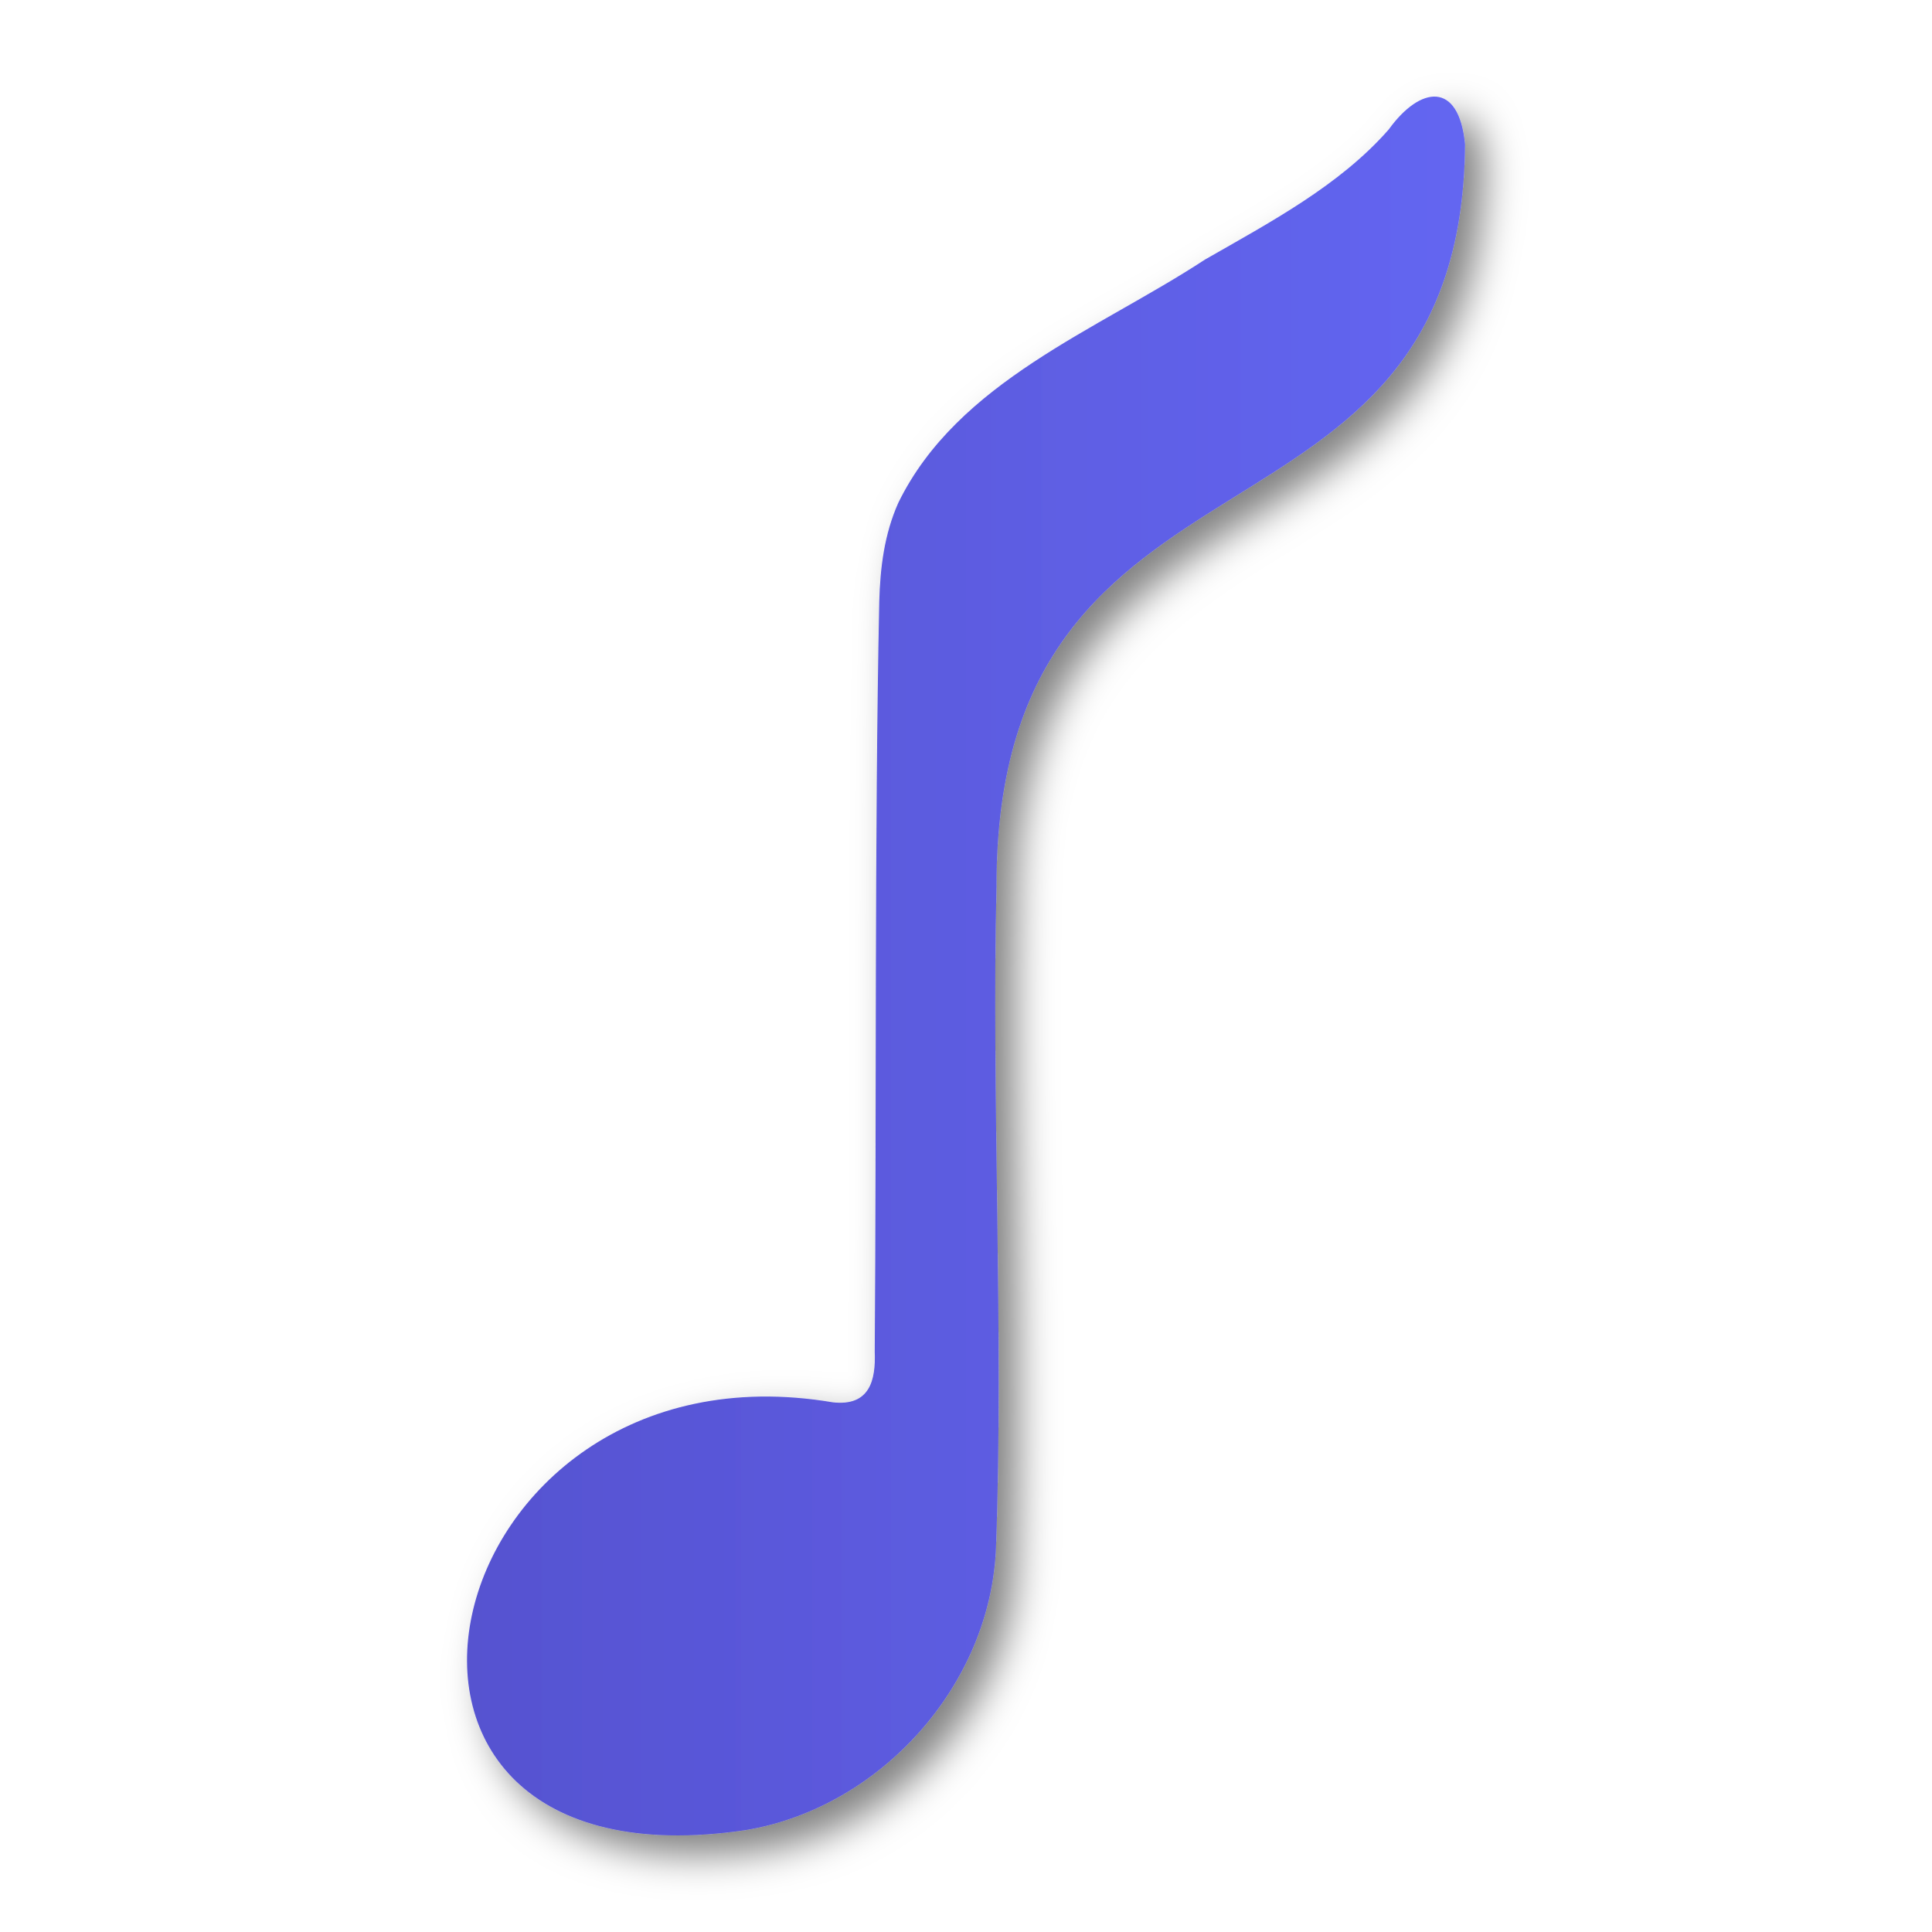
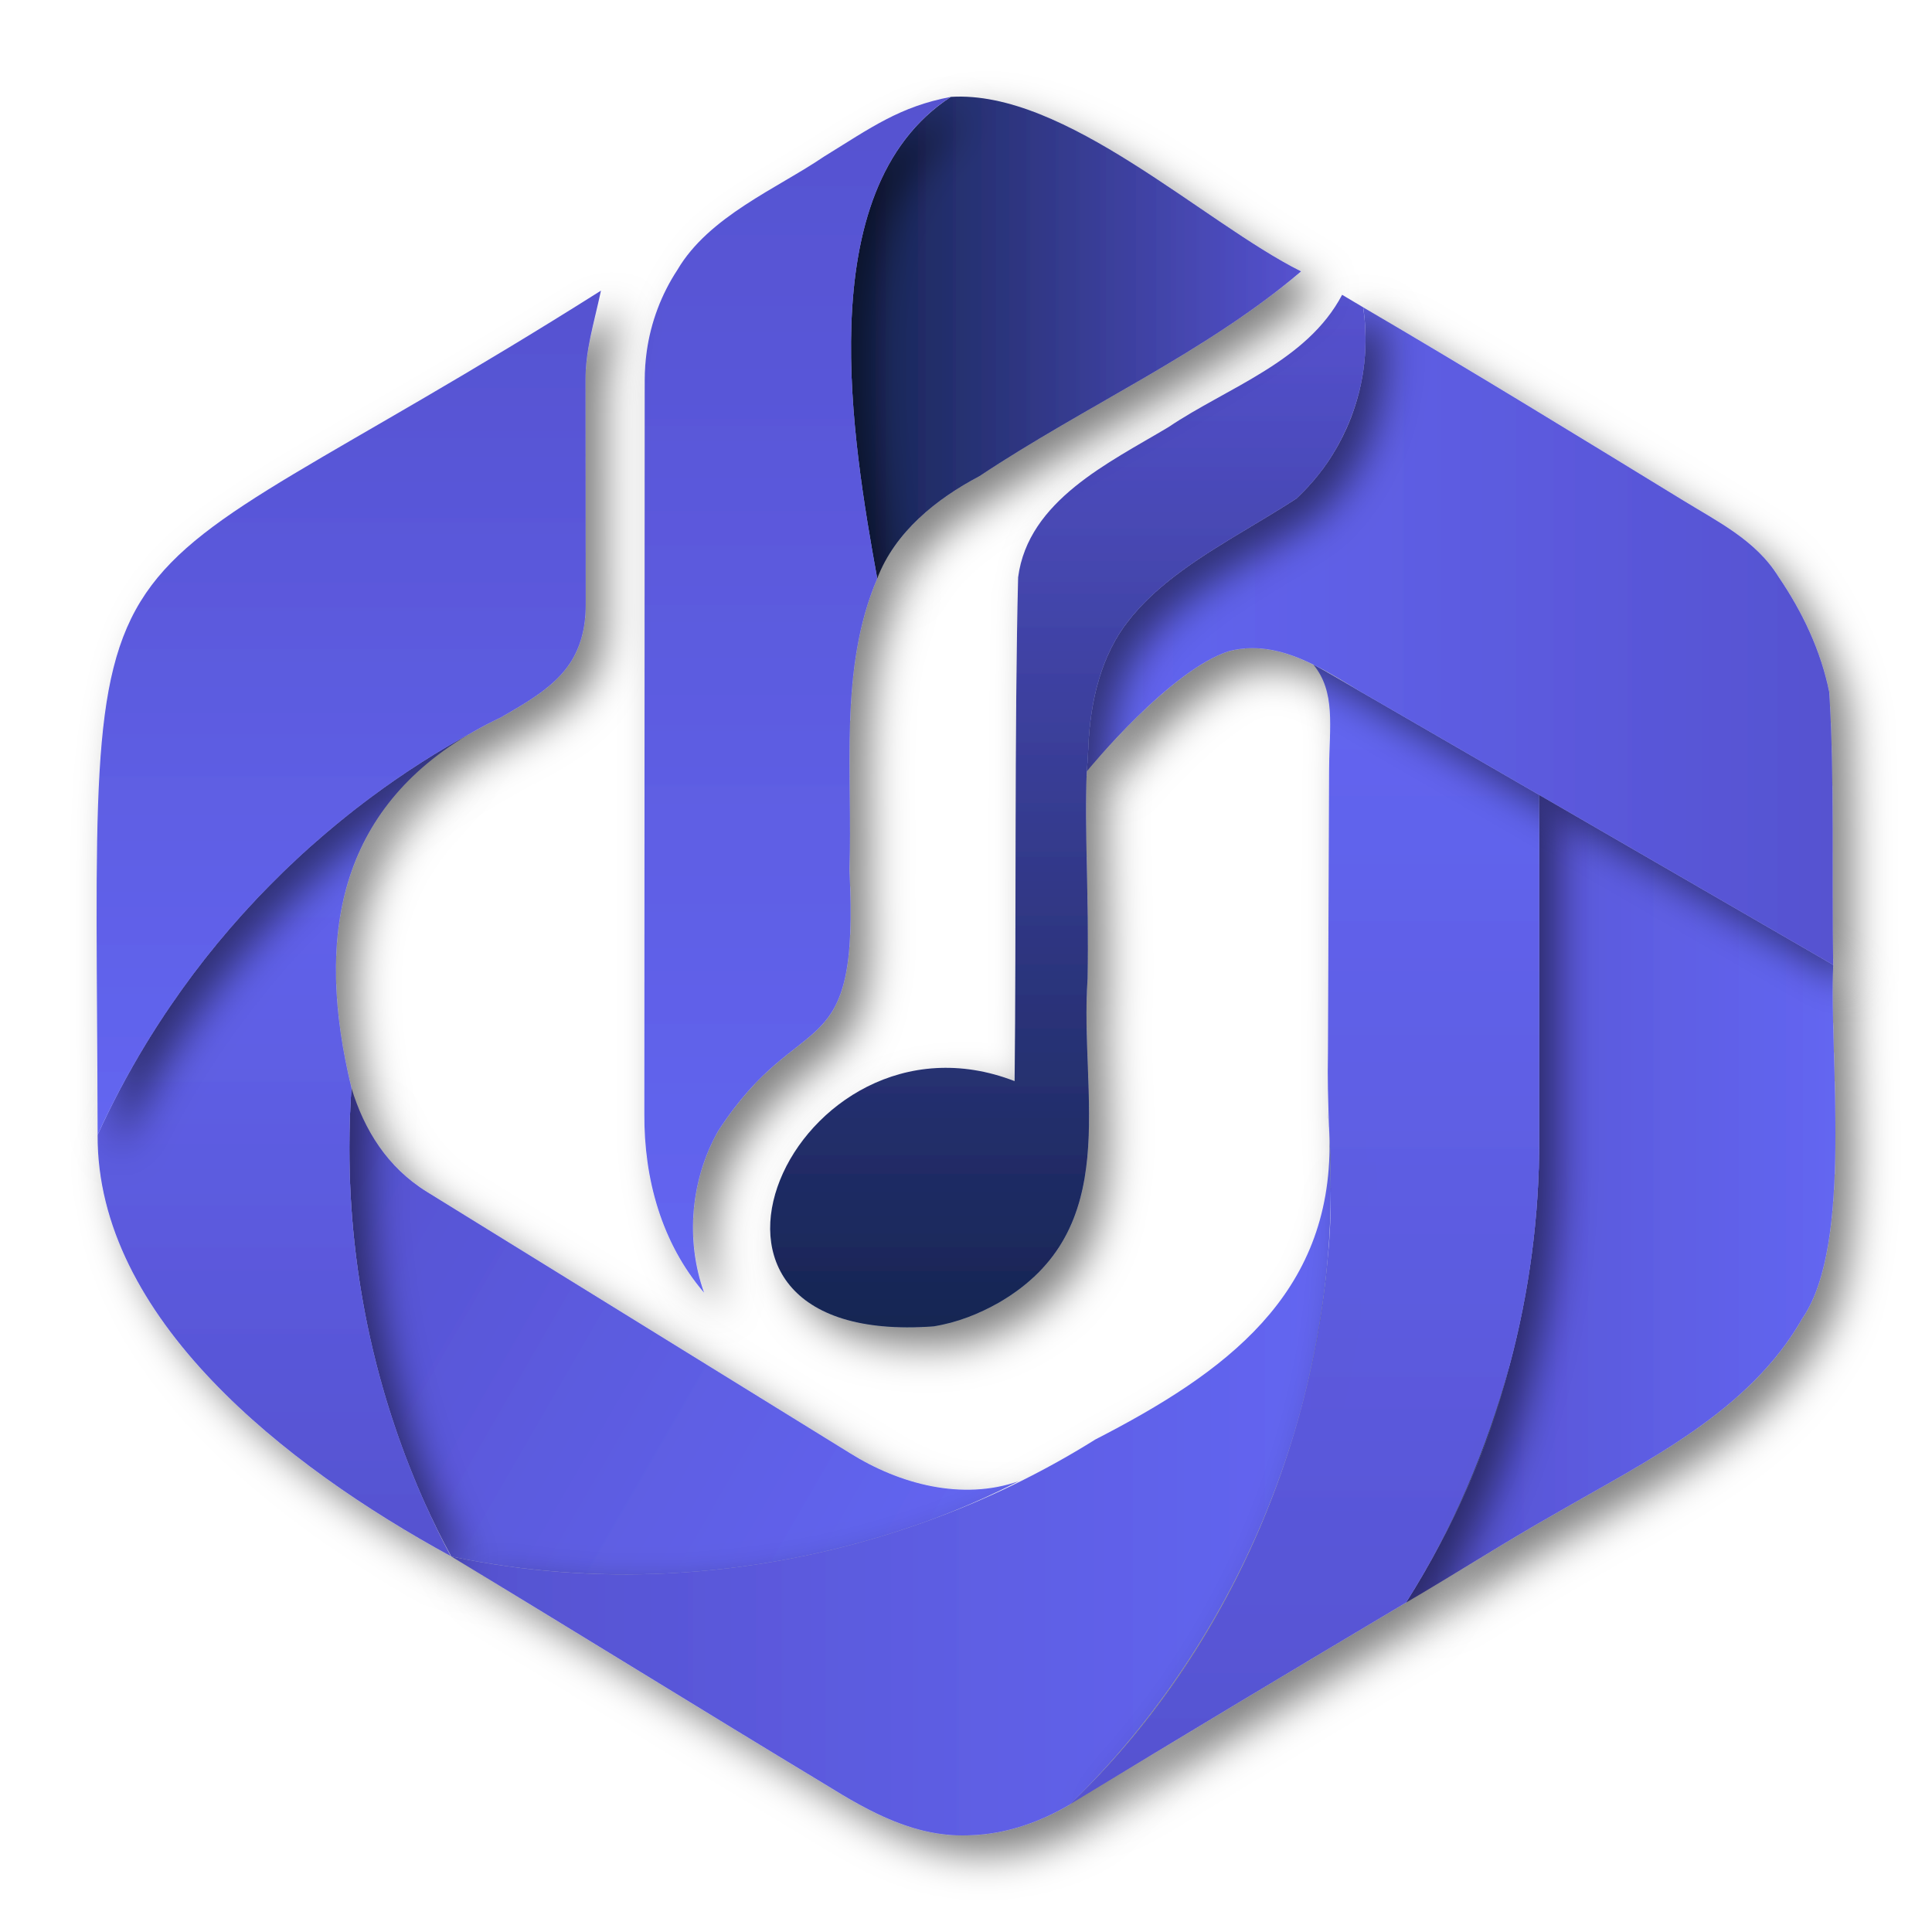
- <svg xmlns="http://www.w3.org/2000/svg" id="Main" viewBox="0 0 1000 1000">
+ <svg xmlns="http://www.w3.org/2000/svg" xmlns:xlink="http://www.w3.org/1999/xlink" id="Main" viewBox="0 0 1000 1000">
  <defs>
    <style>
      .cls-1 {
+         fill: none;
+       }
+ 
+       .cls-2 {
        filter: url(#drop-shadow-1);
      }

-       .cls-2 {
+       .cls-3 {
+         filter: url(#drop-shadow-3);
+       }
+ 
+       .cls-4 {
+         filter: url(#drop-shadow-2);
+       }
+ 
+       .cls-5 {
+         filter: url(#drop-shadow-9);
+       }
+ 
+       .cls-6 {
+         filter: url(#drop-shadow-6);
+       }
+ 
+       .cls-7 {
+         filter: url(#drop-shadow-7);
+       }
+ 
+       .cls-8 {
+         filter: url(#drop-shadow-8);
+       }
+ 
+       .cls-9 {
+         filter: url(#drop-shadow-5);
+       }
+ 
+       .cls-10 {
+         filter: url(#drop-shadow-4);
+       }
+ 
+       .cls-11 {
+         fill: url(#linear-gradient-8);
+       }
+ 
+       .cls-12 {
+         fill: url(#linear-gradient-7);
+       }
+ 
+       .cls-13 {
+         fill: url(#linear-gradient-5);
+       }
+ 
+       .cls-14 {
+         fill: url(#linear-gradient-6);
+       }
+ 
+       .cls-15 {
+         fill: url(#linear-gradient-9);
+       }
+ 
+       .cls-16 {
+         fill: url(#linear-gradient-4);
+       }
+ 
+       .cls-17 {
+         fill: url(#linear-gradient-3);
+       }
+ 
+       .cls-18 {
+         fill: url(#linear-gradient-2);
+       }
+ 
+       .cls-19 {
        fill: url(#linear-gradient);
      }
+ 
+       .cls-20 {
+         filter: url(#drop-shadow-13);
+       }
+ 
+       .cls-21 {
+         filter: url(#drop-shadow-12);
+       }
+ 
+       .cls-22 {
+         filter: url(#drop-shadow-11);
+       }
+ 
+       .cls-23 {
+         filter: url(#drop-shadow-10);
+       }
+ 
+       .cls-24 {
+         fill: url(#linear-gradient-10);
+       }
+ 
+       .cls-25 {
+         fill: url(#linear-gradient-11);
+       }
+ 
+       .cls-26 {
+         fill: url(#linear-gradient-12);
+       }
+ 
+       .cls-27 {
+         fill: url(#linear-gradient-13);
+       }
    </style>
-     <filter id="drop-shadow-1" x="221.68" y="30" width="576.72" height="960" filterUnits="userSpaceOnUse">
+     <filter id="drop-shadow-1" x="160.8" y="543.12" width="406.56" height="312" filterUnits="userSpaceOnUse">
      <feOffset dx="10" dy="10" />
      <feGaussianBlur result="blur" stdDeviation="10" />
      <feFlood flood-color="#000" flood-opacity=".5" />
      <feComposite in2="blur" operator="in" />
      <feComposite in="SourceGraphic" />
    </filter>
-     <linearGradient id="linear-gradient" x1="241.72" y1="500" x2="758.28" y2="500" gradientUnits="userSpaceOnUse">
+     <linearGradient id="linear-gradient" x1="135.86" y1="642.88" x2="483.05" y2="843.33" gradientUnits="userSpaceOnUse">
      <stop offset="0" stop-color="#5652d0" />
      <stop offset="1" stop-color="#6366f1" />
    </linearGradient>
+     <filter id="drop-shadow-2" x="213.6" y="570.48" width="515.28" height="419.52" filterUnits="userSpaceOnUse">
+       <feOffset dx="10" dy="10" />
+       <feGaussianBlur result="blur-2" stdDeviation="10" />
+       <feFlood flood-color="#000" flood-opacity=".5" />
+       <feComposite in2="blur-2" operator="in" />
+       <feComposite in="SourceGraphic" />
+     </filter>
+     <linearGradient id="linear-gradient-2" x1="233.65" y1="770.3" x2="688.79" y2="770.3" xlink:href="#linear-gradient" />
+     <filter id="drop-shadow-3" x="707.52" y="391.2" width="282.72" height="478.56" filterUnits="userSpaceOnUse">
+       <feOffset dx="10" dy="10" />
+       <feGaussianBlur result="blur-3" stdDeviation="10" />
+       <feFlood flood-color="#000" flood-opacity=".5" />
+       <feComposite in2="blur-3" operator="in" />
+       <feComposite in="SourceGraphic" />
+     </filter>
+     <linearGradient id="linear-gradient-3" x1="727.7" y1="620.48" x2="950" y2="620.48" xlink:href="#linear-gradient" />
+     <filter id="drop-shadow-4" x="533.76" y="323.76" width="303.12" height="650.4" filterUnits="userSpaceOnUse">
+       <feOffset dx="10" dy="10" />
+       <feGaussianBlur result="blur-4" stdDeviation="10" />
+       <feFlood flood-color="#000" flood-opacity=".5" />
+       <feComposite in2="blur-4" operator="in" />
+       <feComposite in="SourceGraphic" />
+     </filter>
+     <linearGradient id="linear-gradient-4" x1="675.25" y1="933.92" x2="675.25" y2="343.91" xlink:href="#linear-gradient" />
+     <filter id="drop-shadow-5" x="652.32" y="629.28" width="75.12" height="143.76" filterUnits="userSpaceOnUse">
+       <feOffset dx="10" dy="10" />
+       <feGaussianBlur result="blur-5" stdDeviation="10" />
+       <feFlood flood-color="#000" flood-opacity=".5" />
+       <feComposite in2="blur-5" operator="in" />
+       <feComposite in="SourceGraphic" />
+     </filter>
+     <linearGradient id="linear-gradient-5" x1="672.44" y1="691.09" x2="687.4" y2="691.09" gradientUnits="userSpaceOnUse">
+       <stop offset="0" stop-color="#5652d0" />
+       <stop offset="1" stop-color="#162552" />
+     </linearGradient>
+     <filter id="drop-shadow-6" x="667.2" y="554.16" width="61.68" height="102.96" filterUnits="userSpaceOnUse">
+       <feOffset dx="10" dy="10" />
+       <feGaussianBlur result="blur-6" stdDeviation="10" />
+       <feFlood flood-color="#000" flood-opacity=".5" />
+       <feComposite in2="blur-6" operator="in" />
+       <feComposite in="SourceGraphic" />
+     </filter>
+     <linearGradient id="linear-gradient-6" x1="687.22" y1="595.71" x2="688.81" y2="595.71" xlink:href="#linear-gradient-5" />
+     <filter id="drop-shadow-7" x="707.76" y="686.64" width="113.76" height="182.88" filterUnits="userSpaceOnUse">
+       <feOffset dx="10" dy="10" />
+       <feGaussianBlur result="blur-7" stdDeviation="10" />
+       <feFlood flood-color="#000" flood-opacity=".5" />
+       <feComposite in2="blur-7" operator="in" />
+       <feComposite in="SourceGraphic" />
+     </filter>
+     <linearGradient id="linear-gradient-7" x1="727.78" y1="768.11" x2="781.31" y2="768.11" xlink:href="#linear-gradient-5" />
+     <filter id="drop-shadow-8" x="542.4" y="138.96" width="446.64" height="400.56" filterUnits="userSpaceOnUse">
+       <feOffset dx="10" dy="10" />
+       <feGaussianBlur result="blur-8" stdDeviation="10" />
+       <feFlood flood-color="#000" flood-opacity=".5" />
+       <feComposite in2="blur-8" operator="in" />
+       <feComposite in="SourceGraphic" />
+     </filter>
+     <linearGradient id="linear-gradient-8" x1="948.83" y1="329.22" x2="562.5" y2="329.22" xlink:href="#linear-gradient" />
+     <filter id="drop-shadow-9" x="378.48" y="132.48" width="368.4" height="594.72" filterUnits="userSpaceOnUse">
+       <feOffset dx="10" dy="10" />
+       <feGaussianBlur result="blur-9" stdDeviation="10" />
+       <feFlood flood-color="#000" flood-opacity=".5" />
+       <feComposite in2="blur-9" operator="in" />
+       <feComposite in="SourceGraphic" />
+     </filter>
+     <linearGradient id="linear-gradient-9" x1="552.71" y1="152.61" x2="552.71" y2="687.05" xlink:href="#linear-gradient-5" />
+     <filter id="drop-shadow-10" x="420.24" y="30" width="293.28" height="309.6" filterUnits="userSpaceOnUse">
+       <feOffset dx="10" dy="10" />
+       <feGaussianBlur result="blur-10" stdDeviation="10" />
+       <feFlood flood-color="#000" flood-opacity=".5" />
+       <feComposite in2="blur-10" operator="in" />
+       <feComposite in="SourceGraphic" />
+     </filter>
+     <linearGradient id="linear-gradient-10" x1="673.41" y1="174.71" x2="440.47" y2="174.71" xlink:href="#linear-gradient-5" />
+     <filter id="drop-shadow-11" x="313.44" y="30" width="218.88" height="679.2" filterUnits="userSpaceOnUse">
+       <feOffset dx="10" dy="10" />
+       <feGaussianBlur result="blur-11" stdDeviation="10" />
+       <feFlood flood-color="#000" flood-opacity=".5" />
+       <feComposite in2="blur-11" operator="in" />
+       <feComposite in="SourceGraphic" />
+     </filter>
+     <linearGradient id="linear-gradient-11" x1="412.83" y1="50.15" x2="412.83" y2="669.09" xlink:href="#linear-gradient" />
+     <filter id="drop-shadow-12" x="30.48" y="358.8" width="254.16" height="486.72" filterUnits="userSpaceOnUse">
+       <feOffset dx="10" dy="10" />
+       <feGaussianBlur result="blur-12" stdDeviation="10" />
+       <feFlood flood-color="#000" flood-opacity=".5" />
+       <feComposite in2="blur-12" operator="in" />
+       <feComposite in="SourceGraphic" />
+     </filter>
+     <linearGradient id="linear-gradient-12" x1="147.58" y1="805.41" x2="147.58" y2="378.91" xlink:href="#linear-gradient" />
+     <filter id="drop-shadow-13" x="29.76" y="130.32" width="321.36" height="497.28" filterUnits="userSpaceOnUse">
+       <feOffset dx="10" dy="10" />
+       <feGaussianBlur result="blur-13" stdDeviation="10" />
+       <feFlood flood-color="#000" flood-opacity=".5" />
+       <feComposite in2="blur-13" operator="in" />
+       <feComposite in="SourceGraphic" />
+     </filter>
+     <linearGradient id="linear-gradient-13" x1="180.54" y1="150.43" x2="180.54" y2="587.39" xlink:href="#linear-gradient" />
  </defs>
-   <g class="cls-1">
-     <path class="cls-2" d="M515.78,458.78c-.36-243.96,240.65-161.09,242.51-384.02-3.09-32.98-23.17-30.35-39.48-7.76-25.41,29.02-61.34,47.99-95.18,67.39-55.59,36.44-127.91,63.02-158.66,125.84-7.29,16.32-9.4,33.72-9.87,51.16-2.47,117.1-1.41,269.02-2.34,388.25.6,14.74-2.58,28.33-21.66,26.2-209.53-35.39-273.71,255.39-45.08,221.39,69.41-11.53,127.01-74.96,129.51-146.79,4.03-109.39-2.38-235.03.24-341.13l.02-.53Z" />
+   <path class="cls-1" d="M234.79,805.89c36.36,7.58,73.6,10.31,110.64,8.5-37.18,1.75-74.49-1.05-110.64-8.5Z" />
+   <path class="cls-1" d="M191.24,691.01c.07.33.14.66.22.99-.07-.33-.15-.66-.22-.99Z" />
+   <path class="cls-1" d="M353.11,813.95c-2.25.14-4.51.29-6.77.4,2.26-.11,4.51-.25,6.77-.4Z" />
+   <path class="cls-1" d="M189.44,682.34c.25,1.25.49,2.49.75,3.74-.26-1.24-.51-2.49-.75-3.74Z" />
+   <path class="cls-1" d="M688.79,617.06c-.04,10.69-.51,21.36-1.37,32.01,1.08-10.79,1.41-21.43,1.37-32.01Z" />
+   <path class="cls-1" d="M218.06,773.92c.44,1,.88,2,1.32,3-.45-1-.88-2-1.32-3Z" />
+   <path class="cls-1" d="M680.64,344.36c9.06,5.2,18.12,10.43,27.18,15.67-1.04-.6-2.09-1.22-3.14-1.82-7.7-4.65-15.71-9.7-24.04-13.85Z" />
+   <path class="cls-1" d="M700.5,212.83h0c1.65-4.71,2.95-9.55,3.95-14.45-2.8,13.52-8.1,26.5-15.52,38.13,4.77-7.4,8.67-15.36,11.56-23.69Z" />
+   <path class="cls-1" d="M440.67,167.95c-1.61,46.33,6.83,95.46,13.37,131.47-6.52-36.01-14.97-85.14-13.37-131.47Z" />
+   <path class="cls-1" d="M671.83,735.01c-4.26,15-9.31,29.77-15.1,44.25-23.11,57.94-58.29,111.31-102.92,154.66,56.58-53.76,96.86-123.71,118.02-198.91Z" />
+   <path class="cls-1" d="M188.98,414.88c-3.15,2.37-6.26,4.78-9.33,7.26,3.07-2.46,6.19-4.88,9.33-7.26Z" />
+   <path class="cls-1" d="M75.77,539.86c.64-1.04,1.28-2.08,1.91-3.12-.68,1.1-1.37,2.21-2.04,3.31.04-.06.09-.14.13-.2Z" />
+   <g class="cls-2">
+     <path class="cls-19" d="M234.79,805.89c36.15,7.45,73.46,10.25,110.64,8.5.3-.01.61-.03.91-.04,2.26-.11,4.51-.25,6.77-.4,42.97-2.83,85.58-11.77,126.13-26.35,16.45-6.01,32.52-12.97,48.06-20.93-29.31,10.22-61.68,1.54-87.26-14.45l-218.92-135.22c-20.56-12.69-32.59-32.07-39.22-53.87-2.65,38.8-.3,78.13,7,116.49.17.91.35,1.81.53,2.71.24,1.25.5,2.49.75,3.74.34,1.65.69,3.29,1.05,4.94.07.33.14.66.22.99,6.28,28.41,15.24,55.81,26.61,81.93.44,1,.87,2,1.32,3,.15.35.31.69.47,1.04,4.25,9.4,8.85,18.64,13.79,27.69.01,0,.02,0,.04,0,0,0-.01,0-.02-.01.38.08.76.15,1.14.23Z" />
+   </g>
+   <g class="cls-4">
+     <path class="cls-18" d="M656.73,779.26c5.79-14.48,10.83-29.25,15.1-44.25.22-.72.41-1.44.61-2.16,7.55-27.34,12.59-55.36,14.96-83.53,0-.08.02-.17.03-.25.85-10.64,1.32-21.32,1.37-32.01-.03-8.83-.31-17.63-.63-26.46,1.05,79.79-54.12,119.98-121.17,154.44-27.59,17.28-57.08,31.53-87.75,42.56-40.55,14.58-83.16,23.52-126.13,26.35-2.25.15-4.51.28-6.77.4-.3.02-.61.03-.91.04-37.04,1.81-74.28-.92-110.64-8.5-.38-.08-.76-.15-1.14-.23,0,0,.01,0,.02.01,62.93,38.07,131.41,80.48,193.15,117.74,23.81,14.77,47.74,28.13,76.24,26.45,0,0,.02,0,.03,0,17.94-.69,35.34-6.85,50.72-15.94,44.63-43.35,79.81-96.72,102.92-154.66Z" />
+   </g>
+   <g class="cls-3">
+     <path class="cls-17" d="M932.93,682.22c-27.44,48.41-80.37,73.69-128.32,101.43-25.88,14.63-51.16,30.88-76.91,45.9,0-.01.01-.03.01-.04.02-.02.04-.03.04-.05.02,0,.03-.03.03-.04,26.64-42.06,43.26-82.47,53.53-122.61,10.25-38.21,15.5-77.77,15.39-117.36,0-.43,0-.87-.01-1.31v-176.73c6.33,3.65,12.67,7.32,19,10.98,44.39,25.67,88.8,51.36,133.15,76.99v.79c-2.14,46.15,10.42,143.79-15.91,182.05Z" />
+   </g>
+   <g class="cls-10">
+     <path class="cls-16" d="M781.31,706.81c10.25-38.2,15.49-77.76,15.38-117.36,0-.43,0-.87,0-1.31v-176.73c-14.42-8.35-28.84-16.68-43.26-25.01-2.44-1.4-4.87-2.82-7.31-4.22h0c-.68-.41-1.38-.8-2.06-1.2-11.71-6.78-23.42-13.56-35.14-20.32-.37-.21-.73-.42-1.1-.63-9.05-5.23-18.12-10.46-27.18-15.67-.3-.15-.59-.31-.9-.45,11.74,14.36,8.33,31.89,8.19,54.74-.18,48.73-.4,97.63-.59,146.36-.29,12.87.1,25.44.56,37.92.06,1.05.12,2.1.15,3.13,0,.05,0,.12,0,.18.54,9.42.78,18.92.76,28.45,0,.79,0,1.58-.02,2.37.04,10.58-.29,21.21-1.37,32.01,0,.08-.02.17-.03.25-2.27,28.23-7.34,56.24-14.96,83.53-.2.72-.4,1.44-.61,2.16-21.16,75.2-61.44,145.15-118.02,198.91,56.92-34.65,116.81-70.47,173.94-104.46.02,0,.03-.03.03-.04,23.93-37.88,41.94-79.38,53.54-122.62Z" />
+   </g>
+   <g class="cls-9">
+     <path class="cls-13" d="M687.4,649.32c-2.37,28.17-7.41,56.19-14.96,83.53,7.62-27.29,12.69-55.3,14.96-83.53Z" />
+   </g>
+   <g class="cls-6">
+     <path class="cls-14" d="M688.81,614.69c.03-9.53-.22-19.03-.76-28.45,0-.06,0-.13,0-.18-.04-1.04-.09-2.08-.15-3.13-.15-2.81-.38-5.66-.67-8.56.27,3.21.5,6.43.71,9.67.08,2.16.15,4.31.23,6.46v.1c.32,8.83.6,17.63.63,26.46.02-.79.02-1.58.02-2.37Z" />
+   </g>
+   <g class="cls-7">
+     <path class="cls-12" d="M781.31,706.81c-11.6,43.23-29.61,84.74-53.54,122.62,26.65-42.06,43.26-82.47,53.54-122.62Z" />
+   </g>
+   <g class="cls-8">
+     <path class="cls-11" d="M704.68,358.21c1.04.6,2.09,1.22,3.14,1.82.37.21.73.42,1.1.63,11.72,6.76,23.43,13.54,35.14,20.32.68.4,1.38.79,2.06,1.19h0c2.44,1.41,4.87,2.83,7.31,4.23,14.42,8.33,28.84,16.66,43.26,25.01,6.33,3.66,12.67,7.32,19.01,10.98,44.39,25.67,88.79,51.35,133.14,76.99-.75-43.7.76-97.24-2.04-141.06-4.34-21.51-13.88-41.62-26.2-59.68-11.83-19.17-31.72-28.68-50.25-40.14-54.11-33.11-110.11-67.47-164.78-99.43,1.02,6.83,1.39,13.77,1.13,20.7,0,.34-.03.68-.04,1.03-.02.5-.04,1-.08,1.5-.03.55-.06,1.1-.11,1.66-.03.48-.06.95-.12,1.44-.17,2.05-.4,4.1-.69,6.14-.1.73-.21,1.46-.33,2.19-.08.5-.16.98-.25,1.48-.19,1.07-.4,2.13-.62,3.19-.99,4.9-2.3,9.73-3.95,14.45h0c-2.9,8.33-6.79,16.29-11.56,23.69-.31.5-.64.99-.96,1.48-.43.67-.88,1.33-1.34,1.98-.37.54-.75,1.07-1.13,1.6-.3.41-.6.83-.92,1.24-.67.91-1.36,1.82-2.07,2.7-3.16,3.99-6.59,7.76-10.26,11.29-.42.41-.85.81-1.29,1.22,0,0,0,.02-.02.02-21.69,14.19-46.91,26.97-67.14,43.47-7.35,6-14.04,12.48-19.66,19.69-14.03,17.63-19.98,41.47-20.88,66.19-.19,4.94-.7,11.04-.76,11.79,0,.05,0,.07,0,.07h0c.66-.82,43.04-52.67,73.71-62.32,15.35-3.91,29.86.29,43.51,6.98.31.14.6.3.9.45,8.33,4.15,16.34,9.2,24.04,13.85Z" />
+   </g>
+   <g class="cls-5">
+     <path class="cls-15" d="M562.51,399.18c.06-.75.58-6.84.76-11.79.9-24.72,6.85-48.56,20.88-66.19,5.62-7.21,12.32-13.69,19.66-19.69,20.23-16.49,45.45-29.28,67.14-43.47,0,0,.02,0,.02-.02.43-.41.86-.8,1.29-1.22,3.67-3.53,7.09-7.3,10.26-11.29.71-.88,1.4-1.79,2.07-2.7.31-.41.62-.83.92-1.24.39-.53.76-1.06,1.13-1.6.46-.65.91-1.31,1.34-1.98.32-.49.65-.98.96-1.48,7.42-11.63,12.72-24.61,15.52-38.13.22-1.06.43-2.12.62-3.19.09-.5.17-.98.25-1.48.13-.73.23-1.46.33-2.19.29-2.04.52-4.09.69-6.14.05-.49.09-.96.12-1.44.04-.56.08-1.11.11-1.66.04-.5.06-1,.08-1.5.02-.34.04-.68.04-1.03.26-6.92-.12-13.87-1.13-20.7l-10.89-6.46c-18.22,34.62-59.54,48.02-89.83,68.45-30.68,18.38-72.65,37.98-77.87,77.77-1.92,76.48-.94,184.14-1.82,260.77-113.78-44.04-195.99,138.23-41.97,126.95,12.21-1.96,23.38-6.4,33.75-12.26,0,0,0,0,0,0,65.24-37.79,41.69-107.11,45.97-167.45.83-43.05-1.74-77.84-.41-107.58h0s0-.02,0-.06Z" />
+   </g>
+   <g class="cls-23">
+     <path class="cls-24" d="M440.67,167.95c-1.6,46.33,6.85,95.46,13.37,131.47,9.25-24.14,30.63-41.25,52.96-53,55.05-36.64,117.35-64.09,166.42-105.95-50.42-25.17-122.12-94.05-181.28-90.32,0,0,0,0,0,0,0,0,0,0,.01,0-37.17,24.15-49.79,69.45-51.47,117.8Z" />
+   </g>
+   <g class="cls-22">
+     <path class="cls-25" d="M371.71,585.3c43.22-66.53,73.32-30.41,67.93-135.17,1.79-49.42-5.68-103.84,14.39-150.71-6.53-36.01-14.97-85.14-13.37-131.47,1.68-48.35,14.29-93.65,51.47-117.8,0,0,0,0-.01,0-26.41,5.02-41.25,15.87-65.65,30.92-24.12,16.42-59.57,30.89-75.84,58.6h0c-8.33,12.66-13.78,27.19-15.88,42.2-.7,5.01-1.05,10.08-1.05,15.14,0,0-.19,379.42-.19,379.42-.21,33.61,8.84,66.89,30.92,92.66-9.76-27.38-6.98-58.56,7.27-83.8Z" />
+   </g>
+   <g class="cls-21">
+     <path class="cls-26" d="M218.06,773.92c-11.36-26.12-20.33-53.52-26.61-81.93-.07-.33-.14-.66-.22-.99-.36-1.64-.7-3.29-1.05-4.94-.26-1.24-.5-2.49-.75-3.74-.18-.9-.36-1.81-.53-2.71-5.29-27.62-8.07-56.14-8.07-85.3,0-10.48.37-20.88,1.07-31.18-19.15-78.75-6.37-144.42,62.73-184.23-18.27,9.98-35.81,21.22-52.5,33.61-1.05.78-2.1,1.58-3.16,2.37-3.14,2.38-6.26,4.8-9.33,7.26-1.03.82-2.06,1.65-3.07,2.48-1.02.83-2.04,1.67-3.05,2.5-1.28,1.05-2.55,2.12-3.82,3.2-.74.62-1.47,1.25-2.21,1.88-2.1,1.8-4.2,3.63-6.27,5.46-.52.46-1.03.92-1.55,1.38-.9.81-1.79,1.62-2.68,2.43-1.18,1.08-2.36,2.16-3.52,3.24-4.67,4.34-9.25,8.79-13.72,13.33-19.04,19.28-36.35,40.25-51.62,62.66-.9,1.31-1.8,2.64-2.68,3.97-.86,1.29-1.72,2.58-2.56,3.88-.04.05-.07.1-.1.15-.65.99-1.29,1.98-1.92,2.98-1.08,1.67-2.14,3.36-3.2,5.05-.63,1.04-1.27,2.07-1.91,3.12-.04.06-.09.14-.13.2-9.31,15.23-17.7,31.04-25.11,47.33-.53,94.7,97.05,171.33,182.71,218.02-4.77-8.97-9.22-18.13-13.39-27.44-.16-.35-.31-.69-.47-1.04-.44-1-.88-2-1.32-3Z" />
+   </g>
+   <g class="cls-20">
+     <path class="cls-27" d="M77.68,536.74c1.06-1.69,2.12-3.38,3.2-5.05.63-1,1.28-1.99,1.92-2.98.03-.05.06-.11.1-.15.85-1.3,1.7-2.59,2.56-3.88.88-1.33,1.78-2.66,2.68-3.97,15.27-22.41,32.58-43.39,51.62-62.66,4.47-4.55,9.05-8.99,13.72-13.33,1.16-1.08,2.34-2.16,3.52-3.24.89-.81,1.78-1.62,2.68-2.43.51-.46,1.02-.92,1.55-1.38,2.07-1.84,4.16-3.66,6.27-5.46.74-.63,1.47-1.26,2.21-1.88,1.27-1.08,2.54-2.14,3.82-3.2,1.01-.84,2.03-1.67,3.05-2.5,1.02-.83,2.04-1.66,3.07-2.48,3.07-2.48,6.19-4.89,9.33-7.26,1.05-.79,2.1-1.58,3.16-2.37,16.73-12.45,34.34-23.73,52.69-33.73,4.58-2.63,9.4-5.15,14.48-7.55,11.83-6.82,25.25-14.38,33.44-24.9,6.43-8.06,9.58-18.04,10.22-28.32.13-1.82.18-3.6.18-5.44l-.11-115.77c0-15.84,4.08-28.07,8.02-46.38C31.01,327.36,49.72,245.6,50.53,587.39c7.41-16.29,15.81-32.1,25.11-47.33.67-1.11,1.36-2.21,2.04-3.31Z" />
  </g>
</svg>
